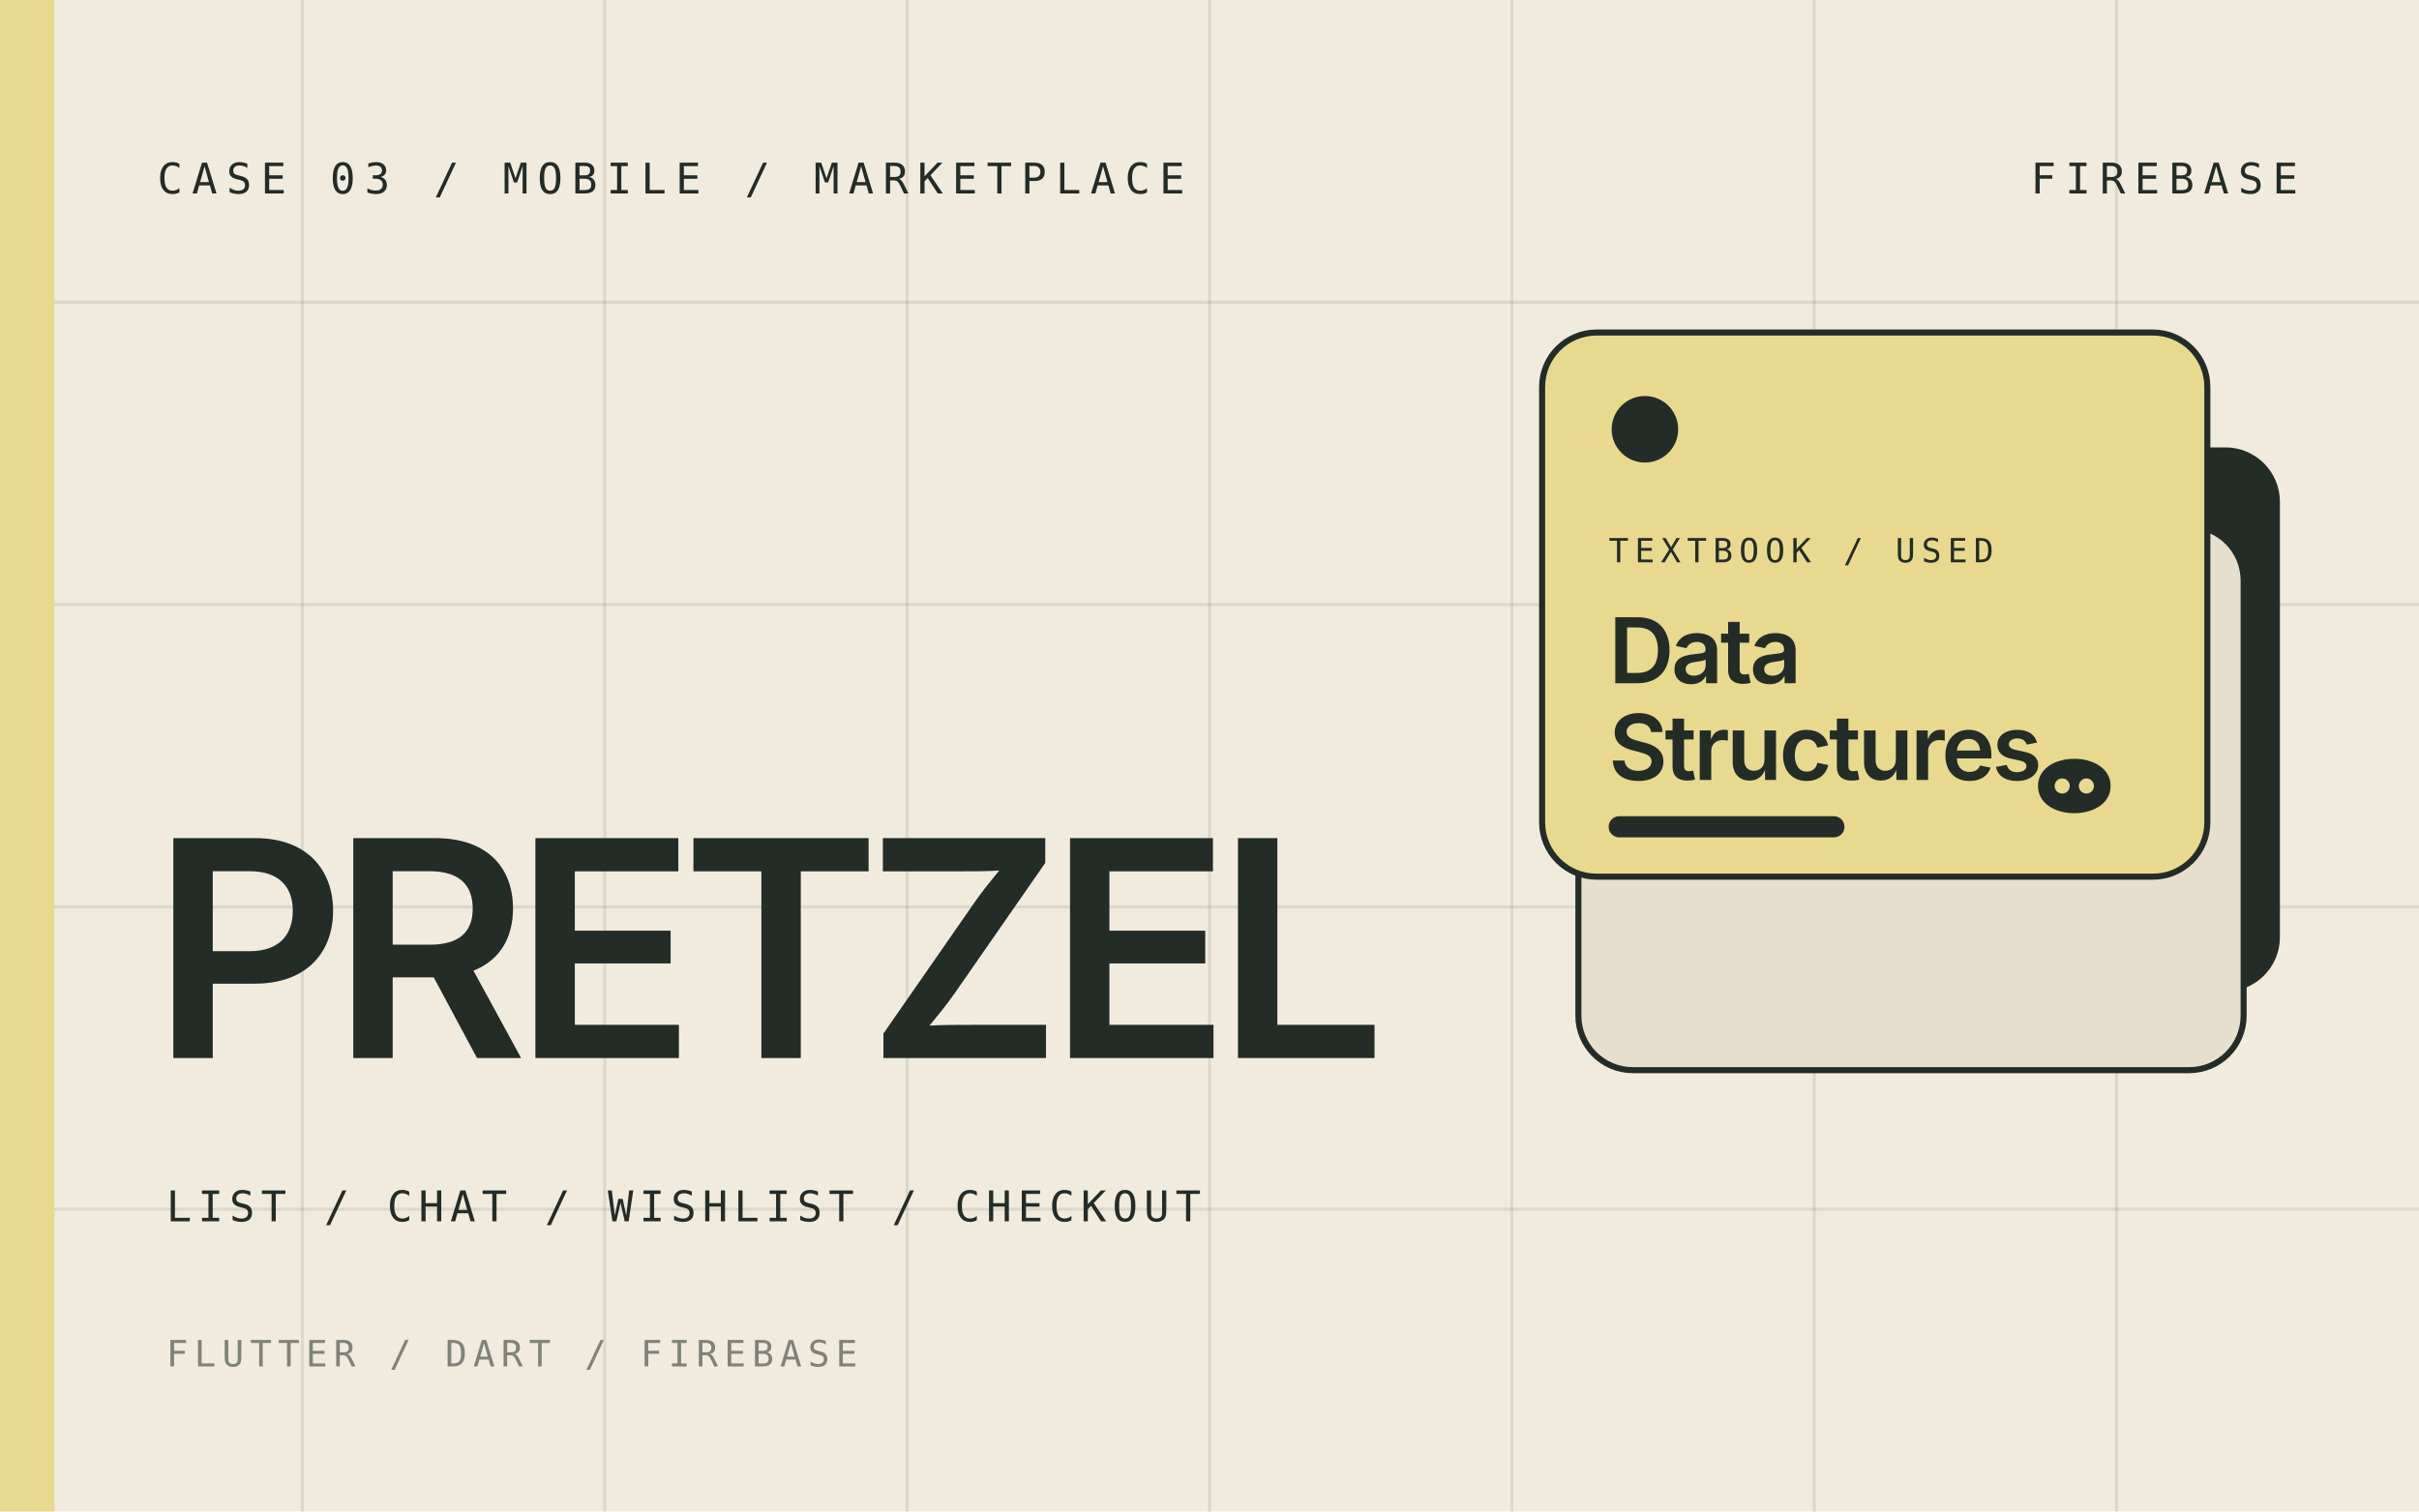
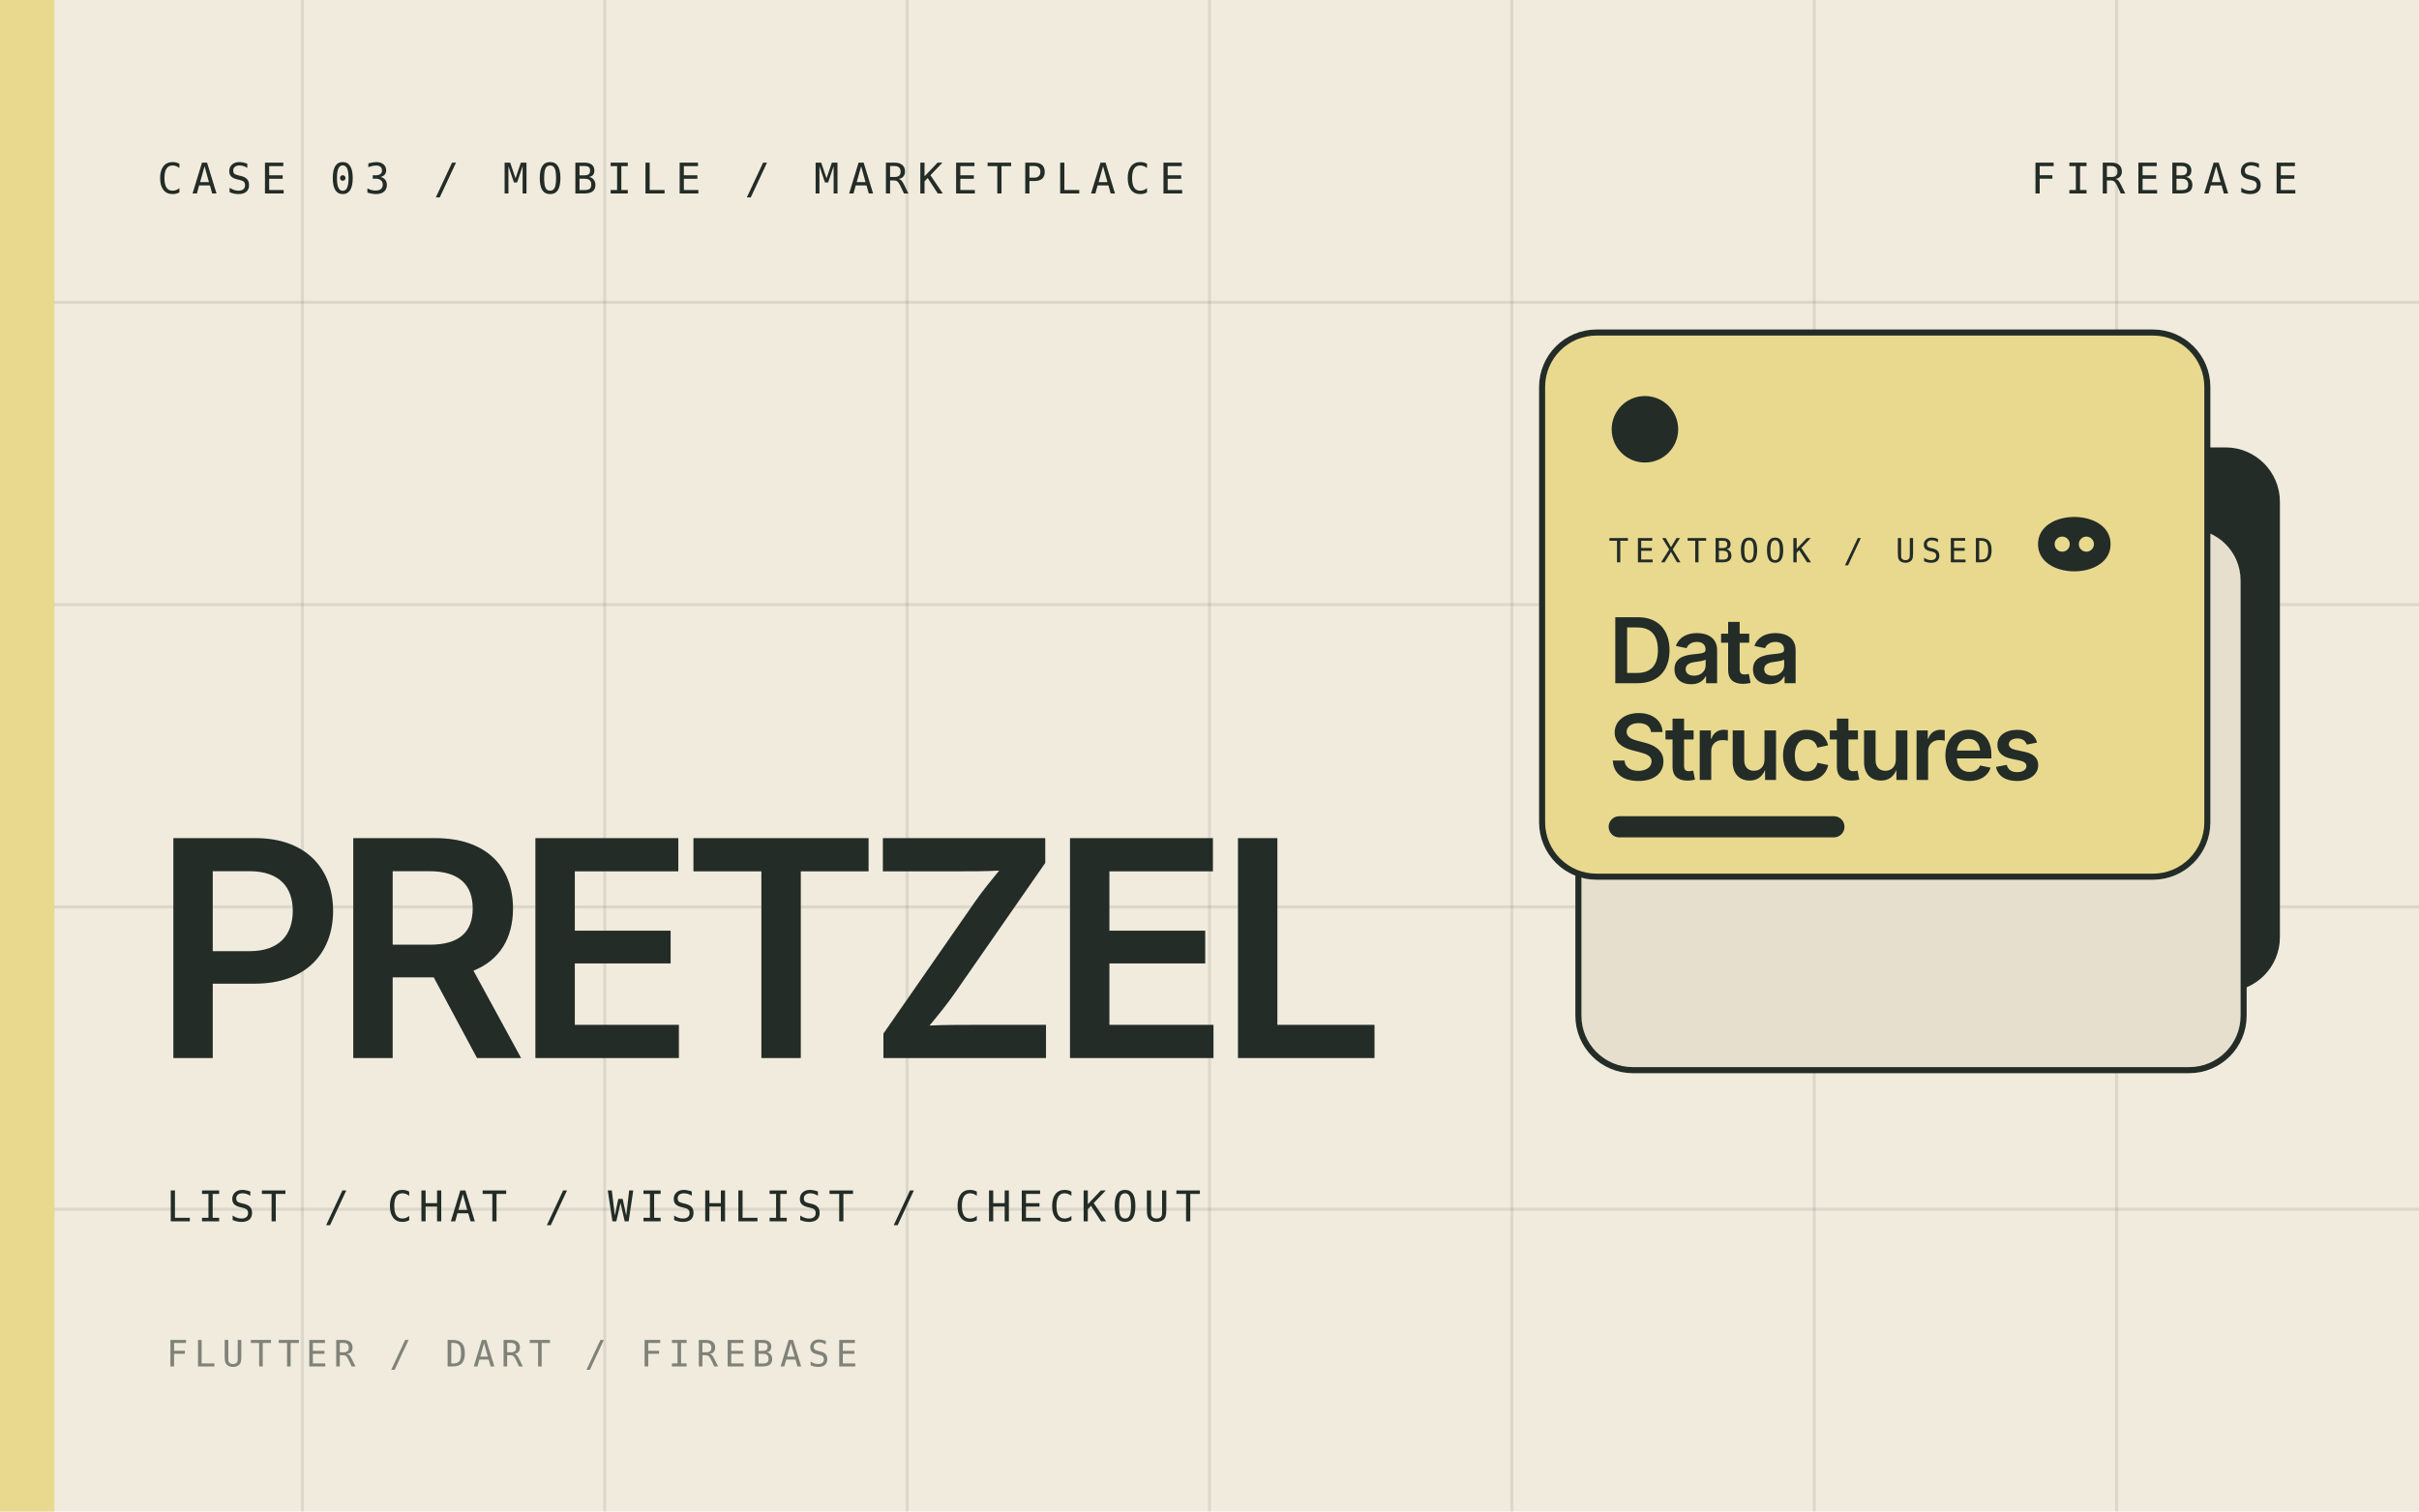
<svg xmlns="http://www.w3.org/2000/svg" viewBox="0 0 800 500" fill="none">
  <rect width="800" height="500" fill="#F0EBDD" />
  <g stroke="#232C27" stroke-opacity=".1">
    <path d="M0 100H800M0 200H800M0 300H800M0 400H800" />
    <path d="M100 0V500M200 0V500M300 0V500M400 0V500M500 0V500M600 0V500M700 0V500" />
  </g>
  <rect width="18" height="500" fill="#E8D98F" />
  <text x="52" y="64" fill="#232C27" font-family="JetBrains Mono, monospace" font-size="14" letter-spacing="3">CASE 03 / MOBILE / MARKETPLACE</text>
  <text x="760" y="64" fill="#232C27" font-family="JetBrains Mono, monospace" font-size="14" letter-spacing="3" text-anchor="end">FIREBASE</text>
  <g transform="translate(510 110)">
    <rect x="24" y="38" width="220" height="180" rx="18" fill="#232C27" />
    <rect x="12" y="64" width="220" height="180" rx="18" fill="#E6DFCD" stroke="#232C27" stroke-width="2" />
    <rect width="220" height="180" rx="18" fill="#E8D98F" stroke="#232C27" stroke-width="2" />
    <circle cx="34" cy="32" r="11" fill="#232C27" />
    <text x="22" y="76" fill="#232C27" font-family="JetBrains Mono, monospace" font-size="11" letter-spacing="2">TEXTBOOK / USED</text>
    <text x="22" y="116" fill="#232C27" font-family="Space Grotesk, Inter, sans-serif" font-size="30" font-weight="600" letter-spacing="-1">Data</text>
    <text x="22" y="148" fill="#232C27" font-family="Space Grotesk, Inter, sans-serif" font-size="30" font-weight="600" letter-spacing="-1">Structures</text>
    <rect x="22" y="160" width="78" height="7" rx="3.5" fill="#232C27" />
-     <path d="M164 150 C164 138 188 138 188 150 C188 162 164 162 164 150 Z" fill="#232C27" />
-     <circle cx="172" cy="150" r="2.5" fill="#E8D98F" />
-     <circle cx="180" cy="150" r="2.5" fill="#E8D98F" />
+     <path d="M164 70 C164 58 188 58 188 70 C188 82 164 82 164 70 Z" fill="#232C27" />
+     <circle cx="172" cy="70" r="2.5" fill="#E8D98F" />
+     <circle cx="180" cy="70" r="2.5" fill="#E8D98F" />
  </g>
  <text x="50" y="350" fill="#232C27" font-family="Space Grotesk, Inter, sans-serif" font-size="100" font-weight="600" letter-spacing="-5">PRETZEL</text>
  <text x="55" y="404" fill="#232C27" font-family="JetBrains Mono, monospace" font-size="14" letter-spacing="2">LIST / CHAT / WISHLIST / CHECKOUT</text>
  <text x="55" y="452" fill="#232C27" fill-opacity=".55" font-family="JetBrains Mono, monospace" font-size="12" letter-spacing="2">FLUTTER / DART / FIREBASE</text>
</svg>
